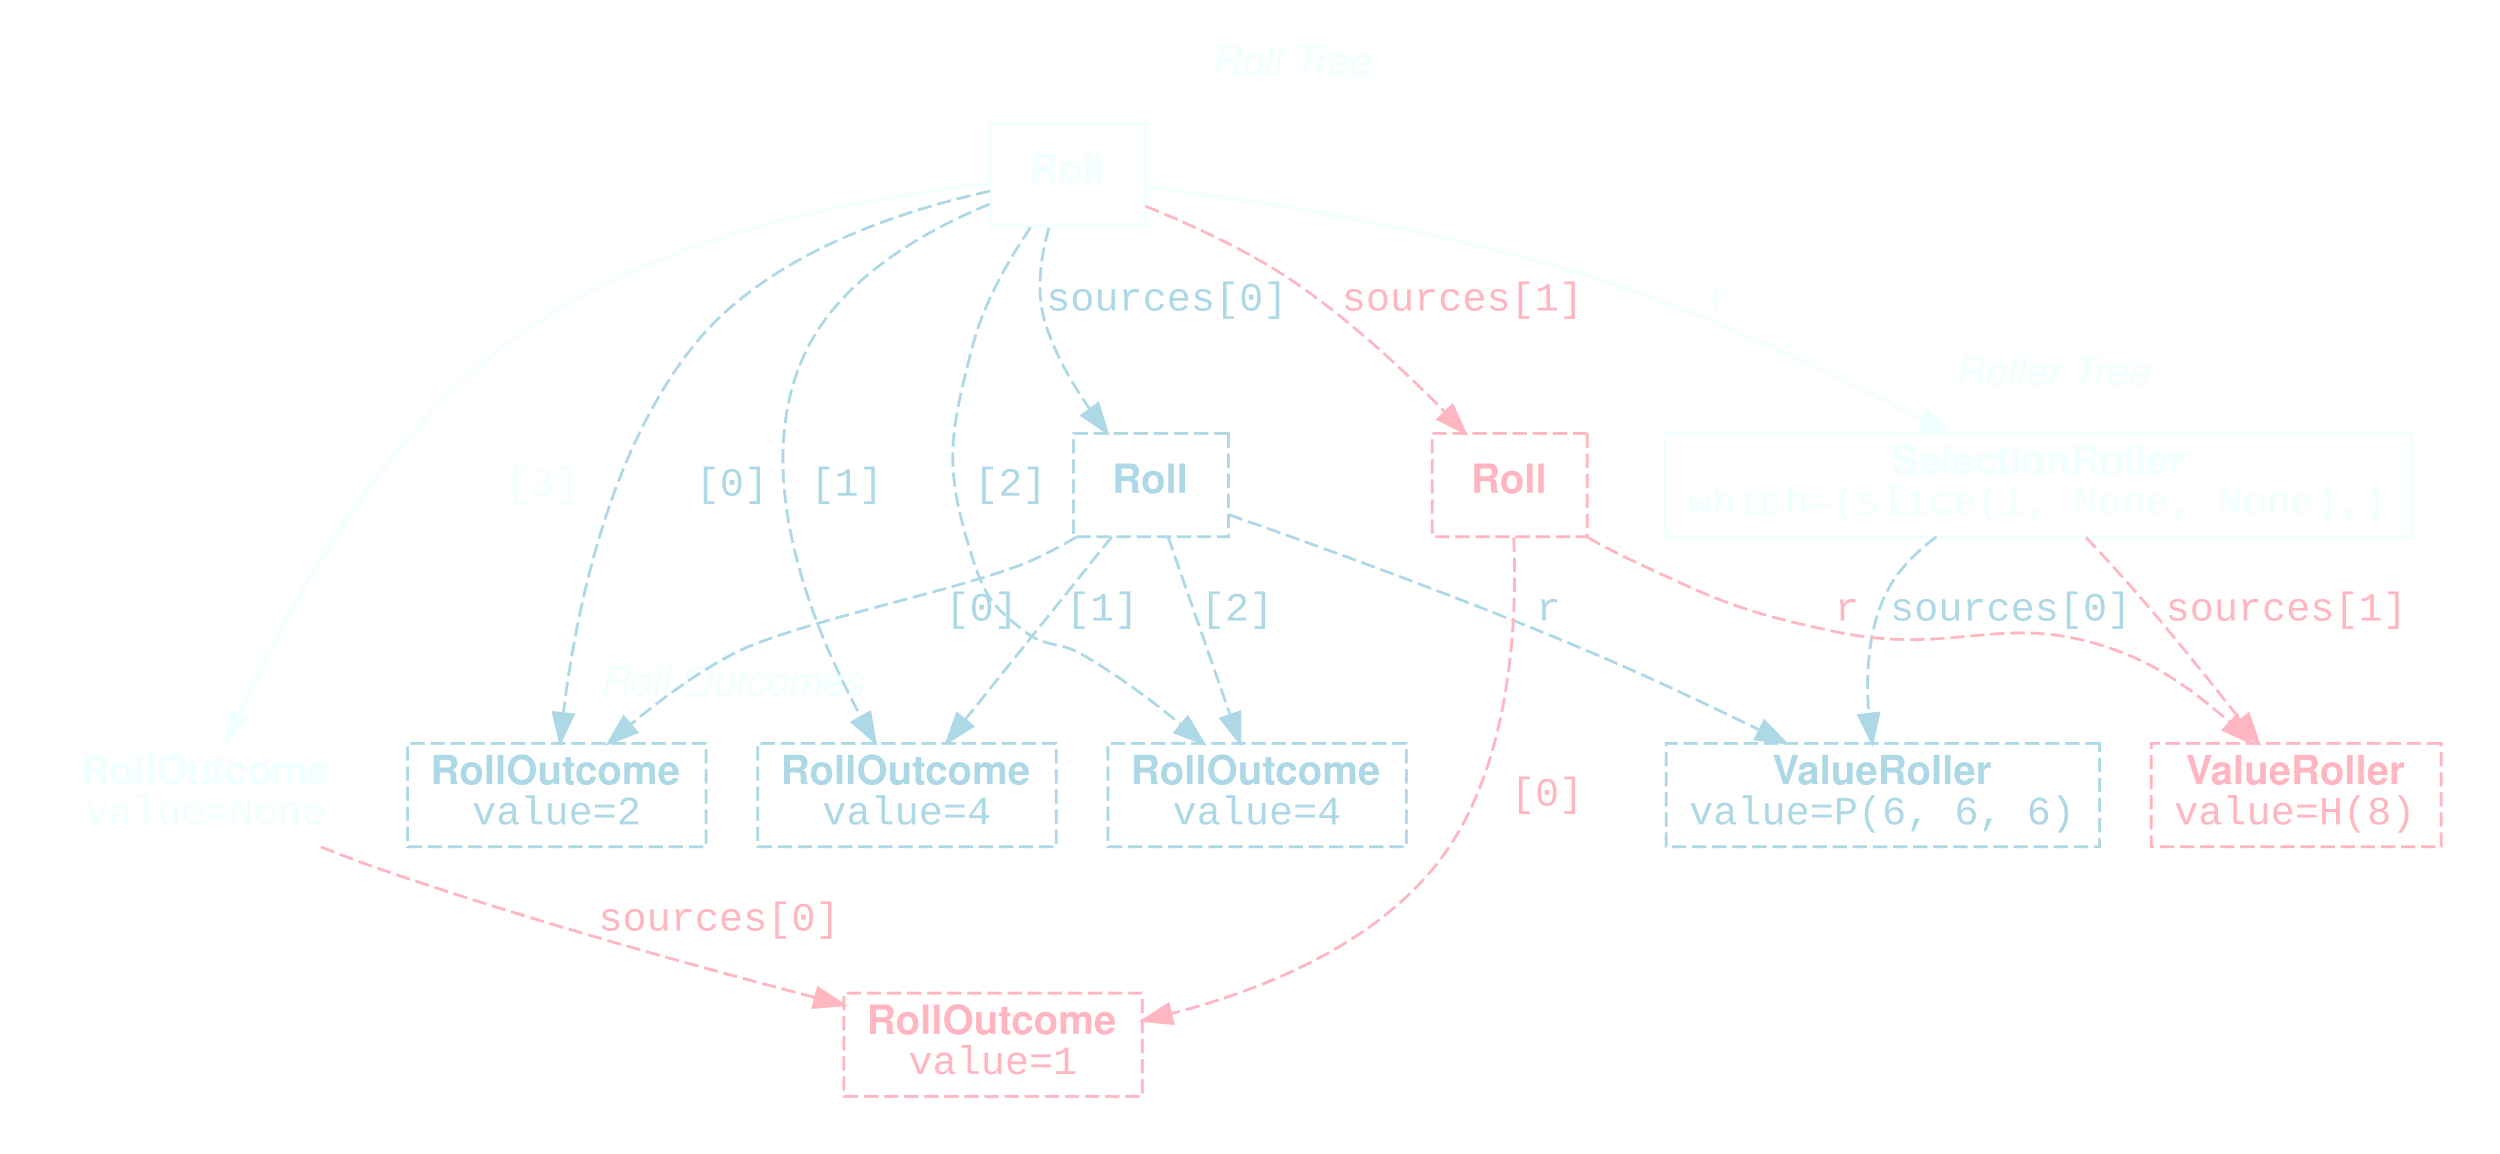
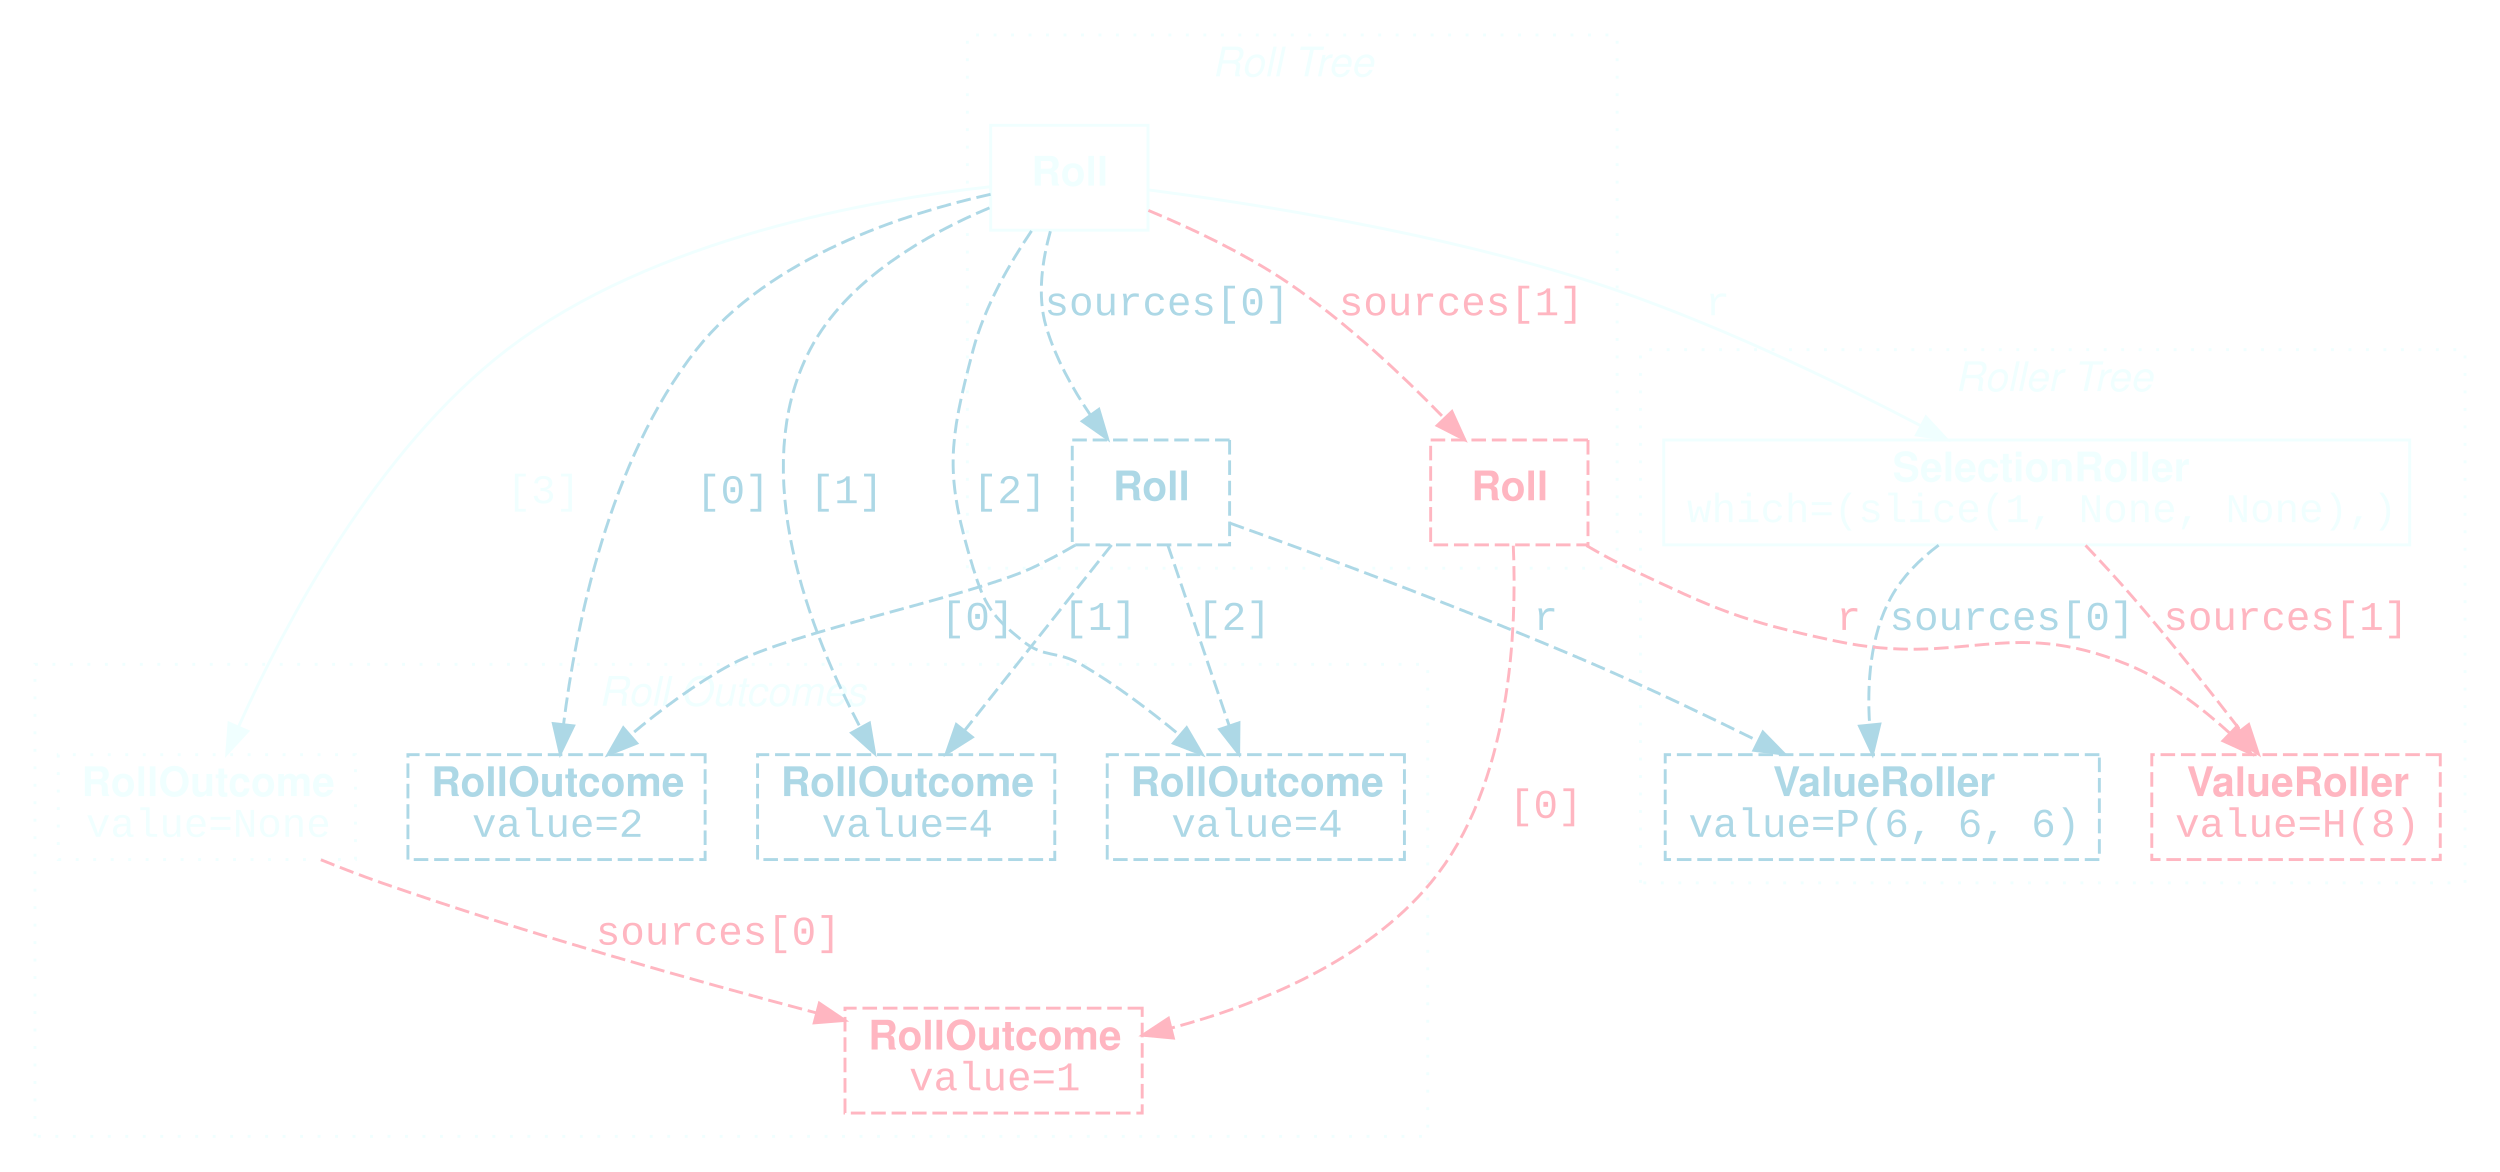
- <svg xmlns="http://www.w3.org/2000/svg" width="871pt" height="402pt" viewBox="0.00 0.00 871.00 402.00">
+ <svg xmlns="http://www.w3.org/2000/svg" width="858pt" height="402pt" viewBox="0.00 0.00 858.00 402.00">
  <g id="graph0" class="graph" transform="scale(1 1) rotate(0) translate(4 398)">
    <g id="clust1" class="cluster">
-       <polygon fill="transparent" stroke="Azure" stroke-dasharray="1,5" points="333,-203 333,-386 560,-386 560,-203 333,-203" />
-       <text text-anchor="start" x="418" y="-371.8" font-family="Helvetica,sans-Serif" font-style="italic" font-size="14.00" fill="Azure">Roll Tree</text>
+       <polygon fill="transparent" stroke="Azure" stroke-dasharray="1,5" points="328,-203 328,-386 551,-386 551,-203 328,-203" />
+       <text text-anchor="start" x="412" y="-371.8" font-family="Helvetica,sans-Serif" font-style="italic" font-size="14.00" fill="Azure">Roll Tree</text>
    </g>
    <g id="clust2" class="cluster">
-       <polygon fill="transparent" stroke="Azure" stroke-dasharray="1,5" points="568,-95 568,-278 855,-278 855,-95 568,-95" />
-       <text text-anchor="start" x="677" y="-263.8" font-family="Helvetica,sans-Serif" font-style="italic" font-size="14.00" fill="Azure">Roller Tree</text>
+       <polygon fill="transparent" stroke="Azure" stroke-dasharray="1,5" points="559,-95 559,-278 842,-278 842,-95 559,-95" />
+       <text text-anchor="start" x="667" y="-263.8" font-family="Helvetica,sans-Serif" font-style="italic" font-size="14.00" fill="Azure">Roller Tree</text>
    </g>
    <g id="clust3" class="cluster">
-       <polygon fill="transparent" stroke="Azure" stroke-dasharray="1,5" points="8,-8 8,-170 494,-170 494,-8 8,-8" />
-       <text text-anchor="start" x="205" y="-155.8" font-family="Helvetica,sans-Serif" font-style="italic" font-size="14.00" fill="Azure">Roll Outcomes</text>
+       <polygon fill="transparent" stroke="Azure" stroke-dasharray="1,5" points="8,-8 8,-170 486,-170 486,-8 8,-8" />
+       <text text-anchor="start" x="201.5" y="-155.8" font-family="Helvetica,sans-Serif" font-style="italic" font-size="14.00" fill="Azure">Roll Outcomes</text>
    </g>
    <g id="node1" class="node">
-       <polygon fill="none" stroke="Azure" points="395,-355 341,-355 341,-319 395,-319 395,-355" />
-       <text text-anchor="start" x="354.5" y="-334.3" font-family="Helvetica,sans-Serif" font-weight="bold" font-size="14.00" fill="Azure">Roll</text>
+       <polygon fill="none" stroke="Azure" points="390,-355 336,-355 336,-319 390,-319 390,-355" />
+       <text text-anchor="start" x="350" y="-334.3" font-family="Helvetica,sans-Serif" font-weight="bold" font-size="14.00" fill="Azure">Roll</text>
    </g>
    <g id="node2" class="node">
-       <polygon fill="none" stroke="Azure" points="836,-247 576,-247 576,-211 836,-211 836,-247" />
-       <text text-anchor="start" x="655" y="-232.8" font-family="Helvetica,sans-Serif" font-weight="bold" font-size="14.00" fill="Azure">SelectionRoller</text>
-       <text text-anchor="start" x="584" y="-218.8" font-family="Courier New" font-size="14.00" fill="Azure">which=(slice(1, None, None),)</text>
+       <polygon fill="none" stroke="Azure" points="823,-247 567,-247 567,-211 823,-211 823,-247" />
+       <text text-anchor="start" x="645.5" y="-232.8" font-family="Helvetica,sans-Serif" font-weight="bold" font-size="14.00" fill="Azure">SelectionRoller</text>
+       <text text-anchor="start" x="575" y="-218.8" font-family="Courier New" font-size="14.00" fill="Azure">which=(slice(1, None, None),)</text>
    </g>
    <g id="edge1" class="edge">
-       <path fill="none" stroke="Azure" d="M395.02,-332.96C431.35,-328.4 497.65,-318.41 552,-301 592.15,-288.14 635.56,-267.45 666.03,-251.72" />
-       <polygon fill="Azure" stroke="Azure" points="667.81,-254.74 675.05,-247.01 664.57,-248.54 667.81,-254.74" />
-       <text text-anchor="middle" x="595.5" y="-289.8" font-family="Courier New" font-size="14.00" fill="Azure">r</text>
+       <path fill="none" stroke="Azure" d="M390.05,-332.84C425.73,-328.2 490.17,-318.19 543,-301 582.53,-288.14 625.23,-267.55 655.28,-251.84" />
+       <polygon fill="Azure" stroke="Azure" points="656.98,-254.91 664.18,-247.14 653.71,-248.72 656.98,-254.91" />
+       <text text-anchor="middle" x="585.5" y="-289.8" font-family="Courier New" font-size="14.00" fill="Azure">r</text>
    </g>
    <g id="node3" class="node">
-       <polygon fill="none" stroke="LightBlue" stroke-dasharray="5,2" points="242,-139 138,-139 138,-103 242,-103 242,-139" />
-       <text text-anchor="start" x="146" y="-124.8" font-family="Helvetica,sans-Serif" font-weight="bold" font-size="14.00" fill="LightBlue">RollOutcome</text>
-       <text text-anchor="start" x="160.5" y="-110.8" font-family="Courier New" font-size="14.00" fill="LightBlue">value=2</text>
+       <polygon fill="none" stroke="LightBlue" stroke-dasharray="5,2" points="238,-139 136,-139 136,-103 238,-103 238,-139" />
+       <text text-anchor="start" x="144" y="-124.8" font-family="Helvetica,sans-Serif" font-weight="bold" font-size="14.00" fill="LightBlue">RollOutcome</text>
+       <text text-anchor="start" x="158" y="-110.8" font-family="Courier New" font-size="14.00" fill="LightBlue">value=2</text>
    </g>
    <g id="edge2" class="edge">
-       <path fill="none" stroke="LightBlue" stroke-dasharray="5,2" d="M340.92,-331.43C311.06,-324.92 263.84,-310.02 238,-278 207.49,-240.19 196.32,-183.06 192.26,-149.44" />
-       <polygon fill="LightBlue" stroke="LightBlue" points="195.73,-148.97 191.18,-139.41 188.77,-149.72 195.73,-148.97" />
-       <text text-anchor="middle" x="251" y="-225.3" font-family="Courier New" font-size="14.00" fill="LightBlue">[0]</text>
+       <path fill="none" stroke="LightBlue" stroke-dasharray="5,2" d="M335.97,-331.32C306.46,-324.74 260.09,-309.79 235,-278 204.9,-239.87 193.59,-182.84 189.4,-149.33" />
+       <polygon fill="LightBlue" stroke="LightBlue" points="192.87,-148.88 188.27,-139.33 185.91,-149.66 192.87,-148.88" />
+       <text text-anchor="middle" x="247.5" y="-225.3" font-family="Courier New" font-size="14.00" fill="LightBlue">[0]</text>
    </g>
    <g id="node4" class="node">
-       <polygon fill="none" stroke="LightBlue" stroke-dasharray="5,2" points="364,-139 260,-139 260,-103 364,-103 364,-139" />
-       <text text-anchor="start" x="268" y="-124.8" font-family="Helvetica,sans-Serif" font-weight="bold" font-size="14.00" fill="LightBlue">RollOutcome</text>
-       <text text-anchor="start" x="282.5" y="-110.8" font-family="Courier New" font-size="14.00" fill="LightBlue">value=4</text>
+       <polygon fill="none" stroke="LightBlue" stroke-dasharray="5,2" points="358,-139 256,-139 256,-103 358,-103 358,-139" />
+       <text text-anchor="start" x="264" y="-124.8" font-family="Helvetica,sans-Serif" font-weight="bold" font-size="14.00" fill="LightBlue">RollOutcome</text>
+       <text text-anchor="start" x="278" y="-110.8" font-family="Courier New" font-size="14.00" fill="LightBlue">value=4</text>
    </g>
    <g id="edge3" class="edge">
-       <path fill="none" stroke="LightBlue" stroke-dasharray="5,2" d="M340.78,-326.89C319.34,-318.1 290.99,-302.46 278,-278 255.76,-236.11 278.44,-180.52 295.93,-148.27" />
-       <polygon fill="LightBlue" stroke="LightBlue" points="299.05,-149.86 300.91,-139.43 292.95,-146.42 299.05,-149.86" />
-       <text text-anchor="middle" x="291" y="-225.3" font-family="Courier New" font-size="14.00" fill="LightBlue">[1]</text>
+       <path fill="none" stroke="LightBlue" stroke-dasharray="5,2" d="M335.59,-326.66C314.4,-317.8 286.63,-302.2 274,-278 252.08,-236.01 274.21,-180.46 291.29,-148.23" />
+       <polygon fill="LightBlue" stroke="LightBlue" points="294.39,-149.85 296.15,-139.41 288.26,-146.48 294.39,-149.85" />
+       <text text-anchor="middle" x="286.5" y="-225.3" font-family="Courier New" font-size="14.00" fill="LightBlue">[1]</text>
    </g>
    <g id="node5" class="node">
-       <polygon fill="none" stroke="LightBlue" stroke-dasharray="5,2" points="486,-139 382,-139 382,-103 486,-103 486,-139" />
-       <text text-anchor="start" x="390" y="-124.8" font-family="Helvetica,sans-Serif" font-weight="bold" font-size="14.00" fill="LightBlue">RollOutcome</text>
-       <text text-anchor="start" x="404.5" y="-110.8" font-family="Courier New" font-size="14.00" fill="LightBlue">value=4</text>
+       <polygon fill="none" stroke="LightBlue" stroke-dasharray="5,2" points="478,-139 376,-139 376,-103 478,-103 478,-139" />
+       <text text-anchor="start" x="384" y="-124.8" font-family="Helvetica,sans-Serif" font-weight="bold" font-size="14.00" fill="LightBlue">RollOutcome</text>
+       <text text-anchor="start" x="398" y="-110.8" font-family="Courier New" font-size="14.00" fill="LightBlue">value=4</text>
    </g>
    <g id="edge4" class="edge">
-       <path fill="none" stroke="LightBlue" stroke-dasharray="5,2" d="M355.03,-318.76C347.56,-307.74 338.91,-292.78 335,-278 326.47,-245.78 324.77,-234.72 335,-203 339.2,-189.97 342.21,-186.43 353,-178 360.54,-172.1 364.71,-174.79 373,-170 384.97,-163.09 397.14,-154.01 407.43,-145.61" />
-       <polygon fill="LightBlue" stroke="LightBlue" points="409.82,-148.17 415.24,-139.07 405.33,-142.81 409.82,-148.17" />
-       <text text-anchor="middle" x="348" y="-225.3" font-family="Courier New" font-size="14.00" fill="LightBlue">[2]</text>
+       <path fill="none" stroke="LightBlue" stroke-dasharray="5,2" d="M350.03,-318.76C342.56,-307.74 333.91,-292.78 330,-278 321.47,-245.78 320.19,-234.86 330,-203 333.95,-190.16 336.53,-186.42 347,-178 354.46,-172 358.73,-174.82 367,-170 378.82,-163.11 390.8,-154.04 400.92,-145.63" />
+       <polygon fill="LightBlue" stroke="LightBlue" points="403.25,-148.24 408.59,-139.09 398.71,-142.92 403.25,-148.24" />
+       <text text-anchor="middle" x="342.5" y="-225.3" font-family="Courier New" font-size="14.00" fill="LightBlue">[2]</text>
    </g>
    <g id="node6" class="node">
-       <polygon fill="none" stroke="Azure" stroke-dasharray="1,5" points="120,-139 16,-139 16,-103 120,-103 120,-139" />
+       <polygon fill="none" stroke="Azure" stroke-dasharray="1,5" points="118,-139 16,-139 16,-103 118,-103 118,-139" />
      <text text-anchor="start" x="24" y="-124.8" font-family="Helvetica,sans-Serif" font-weight="bold" font-size="14.00" fill="Azure">RollOutcome</text>
      <text text-anchor="start" x="25.5" y="-110.8" font-family="Courier New" font-size="14.00" fill="Azure">value=None</text>
    </g>
    <g id="edge5" class="edge">
-       <path fill="none" stroke="Azure" d="M340.89,-334.03C300.36,-329.84 223.27,-316.99 172,-278 126.72,-243.57 94.8,-183.45 79.1,-148.76" />
-       <polygon fill="Azure" stroke="Azure" points="82.15,-147.02 74.92,-139.28 75.75,-149.84 82.15,-147.02" />
-       <text text-anchor="middle" x="185" y="-225.3" font-family="Courier New" font-size="14.00" fill="Azure">[3]</text>
+       <path fill="none" stroke="Azure" d="M335.95,-333.91C295.92,-329.58 220.24,-316.55 170,-278 125.01,-243.47 93.44,-183.39 77.94,-148.73" />
+       <polygon fill="Azure" stroke="Azure" points="81.02,-147.04 73.82,-139.26 74.6,-149.83 81.02,-147.04" />
+       <text text-anchor="middle" x="182.5" y="-225.3" font-family="Courier New" font-size="14.00" fill="Azure">[3]</text>
    </g>
    <g id="node7" class="node">
-       <polygon fill="none" stroke="LightBlue" stroke-dasharray="5,2" points="424,-247 370,-247 370,-211 424,-211 424,-247" />
-       <text text-anchor="start" x="383.5" y="-226.3" font-family="Helvetica,sans-Serif" font-weight="bold" font-size="14.00" fill="LightBlue">Roll</text>
+       <polygon fill="none" stroke="LightBlue" stroke-dasharray="5,2" points="418,-247 364,-247 364,-211 418,-211 418,-247" />
+       <text text-anchor="start" x="378" y="-226.3" font-family="Helvetica,sans-Serif" font-weight="bold" font-size="14.00" fill="LightBlue">Roll</text>
    </g>
    <g id="edge12" class="edge">
-       <path fill="none" stroke="LightBlue" stroke-dasharray="5,2" d="M361.44,-318.62C358.7,-308.89 356.81,-296.61 360,-286 363.25,-275.18 369.35,-264.51 375.68,-255.45" />
-       <polygon fill="LightBlue" stroke="LightBlue" points="378.58,-257.41 381.72,-247.29 372.95,-253.24 378.58,-257.41" />
-       <text text-anchor="middle" x="402.5" y="-289.8" font-family="Courier New" font-size="14.00" fill="LightBlue">sources[0]</text>
+       <path fill="none" stroke="LightBlue" stroke-dasharray="5,2" d="M356.49,-318.64C353.77,-308.91 351.88,-296.63 355,-286 358.16,-275.24 364.09,-264.6 370.24,-255.52" />
+       <polygon fill="LightBlue" stroke="LightBlue" points="373.12,-257.51 376.13,-247.35 367.44,-253.43 373.12,-257.51" />
+       <text text-anchor="middle" x="396.5" y="-289.8" font-family="Courier New" font-size="14.00" fill="LightBlue">sources[0]</text>
    </g>
    <g id="node9" class="node">
-       <polygon fill="none" stroke="LightPink" stroke-dasharray="5,2" points="549,-247 495,-247 495,-211 549,-211 549,-247" />
-       <text text-anchor="start" x="508.5" y="-226.3" font-family="Helvetica,sans-Serif" font-weight="bold" font-size="14.00" fill="LightPink">Roll</text>
+       <polygon fill="none" stroke="LightPink" stroke-dasharray="5,2" points="541,-247 487,-247 487,-211 541,-211 541,-247" />
+       <text text-anchor="start" x="501" y="-226.3" font-family="Helvetica,sans-Serif" font-weight="bold" font-size="14.00" fill="LightPink">Roll</text>
    </g>
    <g id="edge13" class="edge">
-       <path fill="none" stroke="LightPink" stroke-dasharray="5,2" d="M395.11,-326.15C410.39,-320 429.46,-311.31 445,-301 465,-287.73 484.85,-269.27 499.38,-254.5" />
-       <polygon fill="LightPink" stroke="LightPink" points="502.04,-256.78 506.47,-247.16 497,-251.92 502.04,-256.78" />
-       <text text-anchor="middle" x="505.5" y="-289.8" font-family="Courier New" font-size="14.00" fill="LightPink">sources[1]</text>
+       <path fill="none" stroke="LightPink" stroke-dasharray="5,2" d="M390.13,-325.78C404.89,-319.63 423.12,-311.05 438,-301 457.75,-287.66 477.34,-269.2 491.68,-254.45" />
+       <polygon fill="LightPink" stroke="LightPink" points="494.3,-256.77 498.68,-247.12 489.24,-251.94 494.3,-256.77" />
+       <text text-anchor="middle" x="497.5" y="-289.8" font-family="Courier New" font-size="14.00" fill="LightPink">sources[1]</text>
    </g>
    <g id="node8" class="node">
-       <polygon fill="none" stroke="LightBlue" stroke-dasharray="5,2" points="727.5,-139 576.5,-139 576.5,-103 727.5,-103 727.5,-139" />
-       <text text-anchor="start" x="613.5" y="-124.8" font-family="Helvetica,sans-Serif" font-weight="bold" font-size="14.00" fill="LightBlue">ValueRoller</text>
-       <text text-anchor="start" x="584.5" y="-110.8" font-family="Courier New" font-size="14.00" fill="LightBlue">value=P(6, 6, 6)</text>
+       <polygon fill="none" stroke="LightBlue" stroke-dasharray="5,2" points="716.5,-139 567.5,-139 567.5,-103 716.5,-103 716.5,-139" />
+       <text text-anchor="start" x="604.5" y="-124.8" font-family="Helvetica,sans-Serif" font-weight="bold" font-size="14.00" fill="LightBlue">ValueRoller</text>
+       <text text-anchor="start" x="575.5" y="-110.8" font-family="Courier New" font-size="14.00" fill="LightBlue">value=P(6, 6, 6)</text>
    </g>
    <g id="edge14" class="edge">
-       <path fill="none" stroke="LightBlue" stroke-dasharray="5,2" d="M670.68,-210.97C664.03,-206.11 657.94,-200.15 654,-193 646.75,-179.83 645.95,-163.1 647.1,-149.19" />
-       <polygon fill="LightBlue" stroke="LightBlue" points="650.59,-149.55 648.29,-139.21 643.63,-148.72 650.59,-149.55" />
-       <text text-anchor="middle" x="696.5" y="-181.8" font-family="Courier New" font-size="14.00" fill="LightBlue">sources[0]</text>
+       <path fill="none" stroke="LightBlue" stroke-dasharray="5,2" d="M661.34,-210.9C654.85,-206.02 648.87,-200.06 645,-193 637.77,-179.81 636.75,-163.08 637.66,-149.17" />
+       <polygon fill="LightBlue" stroke="LightBlue" points="641.15,-149.49 638.66,-139.19 634.18,-148.79 641.15,-149.49" />
+       <text text-anchor="middle" x="686.5" y="-181.8" font-family="Courier New" font-size="14.00" fill="LightBlue">sources[0]</text>
    </g>
    <g id="node10" class="node">
-       <polygon fill="none" stroke="LightPink" stroke-dasharray="5,2" points="846.5,-139 745.5,-139 745.5,-103 846.5,-103 846.5,-139" />
-       <text text-anchor="start" x="757.5" y="-124.8" font-family="Helvetica,sans-Serif" font-weight="bold" font-size="14.00" fill="LightPink">ValueRoller</text>
-       <text text-anchor="start" x="753.5" y="-110.8" font-family="Courier New" font-size="14.00" fill="LightPink">value=H(8)</text>
+       <polygon fill="none" stroke="LightPink" stroke-dasharray="5,2" points="833.5,-139 734.5,-139 734.5,-103 833.5,-103 833.5,-139" />
+       <text text-anchor="start" x="746.5" y="-124.8" font-family="Helvetica,sans-Serif" font-weight="bold" font-size="14.00" fill="LightPink">ValueRoller</text>
+       <text text-anchor="start" x="742.5" y="-110.8" font-family="Courier New" font-size="14.00" fill="LightPink">value=H(8)</text>
    </g>
    <g id="edge15" class="edge">
-       <path fill="none" stroke="LightPink" stroke-dasharray="5,2" d="M722.73,-210.81C728.03,-205.21 733.85,-198.92 739,-193 751.89,-178.19 765.69,-161.03 776.49,-147.3" />
-       <polygon fill="LightPink" stroke="LightPink" points="779.38,-149.27 782.78,-139.24 773.87,-144.96 779.38,-149.27" />
-       <text text-anchor="middle" x="792.5" y="-181.8" font-family="Courier New" font-size="14.00" fill="LightPink">sources[1]</text>
+       <path fill="none" stroke="LightPink" stroke-dasharray="5,2" d="M711.76,-210.83C717.06,-205.24 722.87,-198.94 728,-193 740.74,-178.24 754.3,-161.08 764.89,-147.34" />
+       <polygon fill="LightPink" stroke="LightPink" points="767.76,-149.34 771.06,-139.27 762.2,-145.08 767.76,-149.34" />
+       <text text-anchor="middle" x="780.5" y="-181.8" font-family="Courier New" font-size="14.00" fill="LightPink">sources[1]</text>
    </g>
    <g id="node11" class="node">
-       <polygon fill="none" stroke="LightPink" stroke-dasharray="5,2" points="394,-52 290,-52 290,-16 394,-16 394,-52" />
-       <text text-anchor="start" x="298" y="-37.8" font-family="Helvetica,sans-Serif" font-weight="bold" font-size="14.00" fill="LightPink">RollOutcome</text>
-       <text text-anchor="start" x="312.5" y="-23.8" font-family="Courier New" font-size="14.00" fill="LightPink">value=1</text>
+       <polygon fill="none" stroke="LightPink" stroke-dasharray="5,2" points="388,-52 286,-52 286,-16 388,-16 388,-52" />
+       <text text-anchor="start" x="294" y="-37.8" font-family="Helvetica,sans-Serif" font-weight="bold" font-size="14.00" fill="LightPink">RollOutcome</text>
+       <text text-anchor="start" x="308" y="-23.8" font-family="Courier New" font-size="14.00" fill="LightPink">value=1</text>
    </g>
    <g id="edge16" class="edge">
-       <path fill="none" stroke="LightPink" stroke-dasharray="5,2" d="M107.78,-102.93C114.8,-100.14 122.07,-97.39 129,-95 179.21,-77.7 237.3,-61.59 280.12,-50.43" />
-       <polygon fill="LightPink" stroke="LightPink" points="281.04,-53.81 289.84,-47.91 279.28,-47.03 281.04,-53.81" />
-       <text text-anchor="middle" x="246.5" y="-73.8" font-family="Courier New" font-size="14.00" fill="LightPink">sources[0]</text>
+       <path fill="none" stroke="LightPink" stroke-dasharray="5,2" d="M106.12,-102.93C113.02,-100.14 120.18,-97.38 127,-95 176.54,-77.67 233.89,-61.54 276.13,-50.38" />
+       <polygon fill="LightPink" stroke="LightPink" points="277.2,-53.72 285.99,-47.79 275.43,-46.95 277.2,-53.72" />
+       <text text-anchor="middle" x="242.5" y="-73.8" font-family="Courier New" font-size="14.00" fill="LightPink">sources[0]</text>
    </g>
    <g id="edge7" class="edge">
-       <path fill="none" stroke="LightBlue" stroke-dasharray="5,2" d="M371.05,-210.89C366.16,-208.04 361.01,-205.27 356,-203 333.73,-192.89 272.63,-181.42 251,-170 238.59,-163.45 226.18,-154.28 215.82,-145.71" />
-       <polygon fill="LightBlue" stroke="LightBlue" points="217.88,-142.86 208,-139.03 213.33,-148.19 217.88,-142.86" />
-       <text text-anchor="middle" x="338" y="-181.8" font-family="Courier New" font-size="14.00" fill="LightBlue">[0]</text>
+       <path fill="none" stroke="LightBlue" stroke-dasharray="5,2" d="M365.04,-210.91C360.15,-208.06 355,-205.29 350,-203 328.14,-193.01 268.18,-181.36 247,-170 234.76,-163.43 222.54,-154.26 212.36,-145.7" />
+       <polygon fill="LightBlue" stroke="LightBlue" points="214.52,-142.93 204.67,-139.02 209.93,-148.22 214.52,-142.93" />
+       <text text-anchor="middle" x="331.5" y="-181.8" font-family="Courier New" font-size="14.00" fill="LightBlue">[0]</text>
    </g>
    <g id="edge8" class="edge">
-       <path fill="none" stroke="LightBlue" stroke-dasharray="5,2" d="M383.34,-210.97C369.55,-193.76 348.07,-166.98 332.28,-147.29" />
-       <polygon fill="LightBlue" stroke="LightBlue" points="334.89,-144.95 325.91,-139.34 329.43,-149.33 334.89,-144.95" />
-       <text text-anchor="middle" x="380" y="-181.8" font-family="Courier New" font-size="14.00" fill="LightBlue">[1]</text>
+       <path fill="none" stroke="LightBlue" stroke-dasharray="5,2" d="M377.5,-210.97C363.87,-193.76 342.65,-166.98 327.05,-147.29" />
+       <polygon fill="LightBlue" stroke="LightBlue" points="329.7,-145 320.74,-139.34 324.21,-149.35 329.7,-145" />
+       <text text-anchor="middle" x="373.5" y="-181.8" font-family="Courier New" font-size="14.00" fill="LightBlue">[1]</text>
    </g>
    <g id="edge9" class="edge">
-       <path fill="none" stroke="LightBlue" stroke-dasharray="5,2" d="M402.94,-210.97C408.79,-194.22 417.8,-168.41 424.61,-148.89" />
-       <polygon fill="LightBlue" stroke="LightBlue" points="427.96,-149.94 427.95,-139.34 421.35,-147.63 427.96,-149.94" />
-       <text text-anchor="middle" x="427" y="-181.8" font-family="Courier New" font-size="14.00" fill="LightBlue">[2]</text>
+       <path fill="none" stroke="LightBlue" stroke-dasharray="5,2" d="M396.78,-210.97C402.47,-194.22 411.24,-168.41 417.87,-148.89" />
+       <polygon fill="LightBlue" stroke="LightBlue" points="421.21,-149.93 421.11,-139.34 414.58,-147.68 421.21,-149.93" />
+       <text text-anchor="middle" x="419.5" y="-181.8" font-family="Courier New" font-size="14.00" fill="LightBlue">[2]</text>
    </g>
    <g id="edge6" class="edge">
-       <path fill="none" stroke="LightBlue" stroke-dasharray="5,2" d="M424.17,-218.66C455.35,-207.76 507.86,-188.81 552,-170 570.83,-161.97 591.27,-152.34 608.73,-143.81" />
-       <polygon fill="LightBlue" stroke="LightBlue" points="610.67,-146.76 618.1,-139.2 607.58,-140.48 610.67,-146.76" />
-       <text text-anchor="middle" x="535.5" y="-181.8" font-family="Courier New" font-size="14.00" fill="LightBlue">r</text>
+       <path fill="none" stroke="LightBlue" stroke-dasharray="5,2" d="M418.19,-218.43C448.83,-207.47 499.96,-188.6 543,-170 561.64,-161.94 581.87,-152.3 599.16,-143.78" />
+       <polygon fill="LightBlue" stroke="LightBlue" points="601.03,-146.76 608.43,-139.18 597.92,-140.49 601.03,-146.76" />
+       <text text-anchor="middle" x="526.5" y="-181.8" font-family="Courier New" font-size="14.00" fill="LightBlue">r</text>
    </g>
    <g id="edge10" class="edge">
-       <path fill="none" stroke="LightPink" stroke-dasharray="5,2" d="M549.14,-210.79C554,-208.02 559.08,-205.3 564,-203 594.3,-188.82 602.27,-184.92 635,-178 679.49,-168.59 694.78,-186.89 737,-170 750.16,-164.74 762.65,-155.45 772.72,-146.44" />
-       <polygon fill="LightPink" stroke="LightPink" points="775.37,-148.76 780.25,-139.36 770.57,-143.66 775.37,-148.76" />
-       <text text-anchor="middle" x="639.5" y="-181.8" font-family="Courier New" font-size="14.00" fill="LightPink">r</text>
+       <path fill="none" stroke="LightPink" stroke-dasharray="5,2" d="M540.46,-210.77C545.21,-207.99 550.18,-205.29 555,-203 585.22,-188.66 593.27,-184.95 626,-178 669.61,-168.74 684.69,-186.77 726,-170 739,-164.72 751.29,-155.44 761.18,-146.43" />
+       <polygon fill="LightPink" stroke="LightPink" points="763.78,-148.79 768.57,-139.35 758.93,-143.74 763.78,-148.79" />
+       <text text-anchor="middle" x="630.5" y="-181.8" font-family="Courier New" font-size="14.00" fill="LightPink">r</text>
    </g>
    <g id="edge11" class="edge">
-       <path fill="none" stroke="LightPink" stroke-dasharray="5,2" d="M523.39,-210.69C524.65,-182.97 523.04,-128.38 495,-95 472.31,-67.99 435.86,-53.08 404.22,-44.87" />
-       <polygon fill="LightPink" stroke="LightPink" points="404.69,-41.39 394.15,-42.44 403.05,-48.19 404.69,-41.39" />
-       <text text-anchor="middle" x="535" y="-117.3" font-family="Courier New" font-size="14.00" fill="LightPink">[0]</text>
+       <path fill="none" stroke="LightPink" stroke-dasharray="5,2" d="M515.36,-210.71C516.59,-183.02 514.92,-128.47 487,-95 464.79,-68.38 429.05,-53.47 398.03,-45.18" />
+       <polygon fill="LightPink" stroke="LightPink" points="398.7,-41.74 388.15,-42.71 397,-48.53 398.7,-41.74" />
+       <text text-anchor="middle" x="526.5" y="-117.3" font-family="Courier New" font-size="14.00" fill="LightPink">[0]</text>
    </g>
  </g>
</svg>
